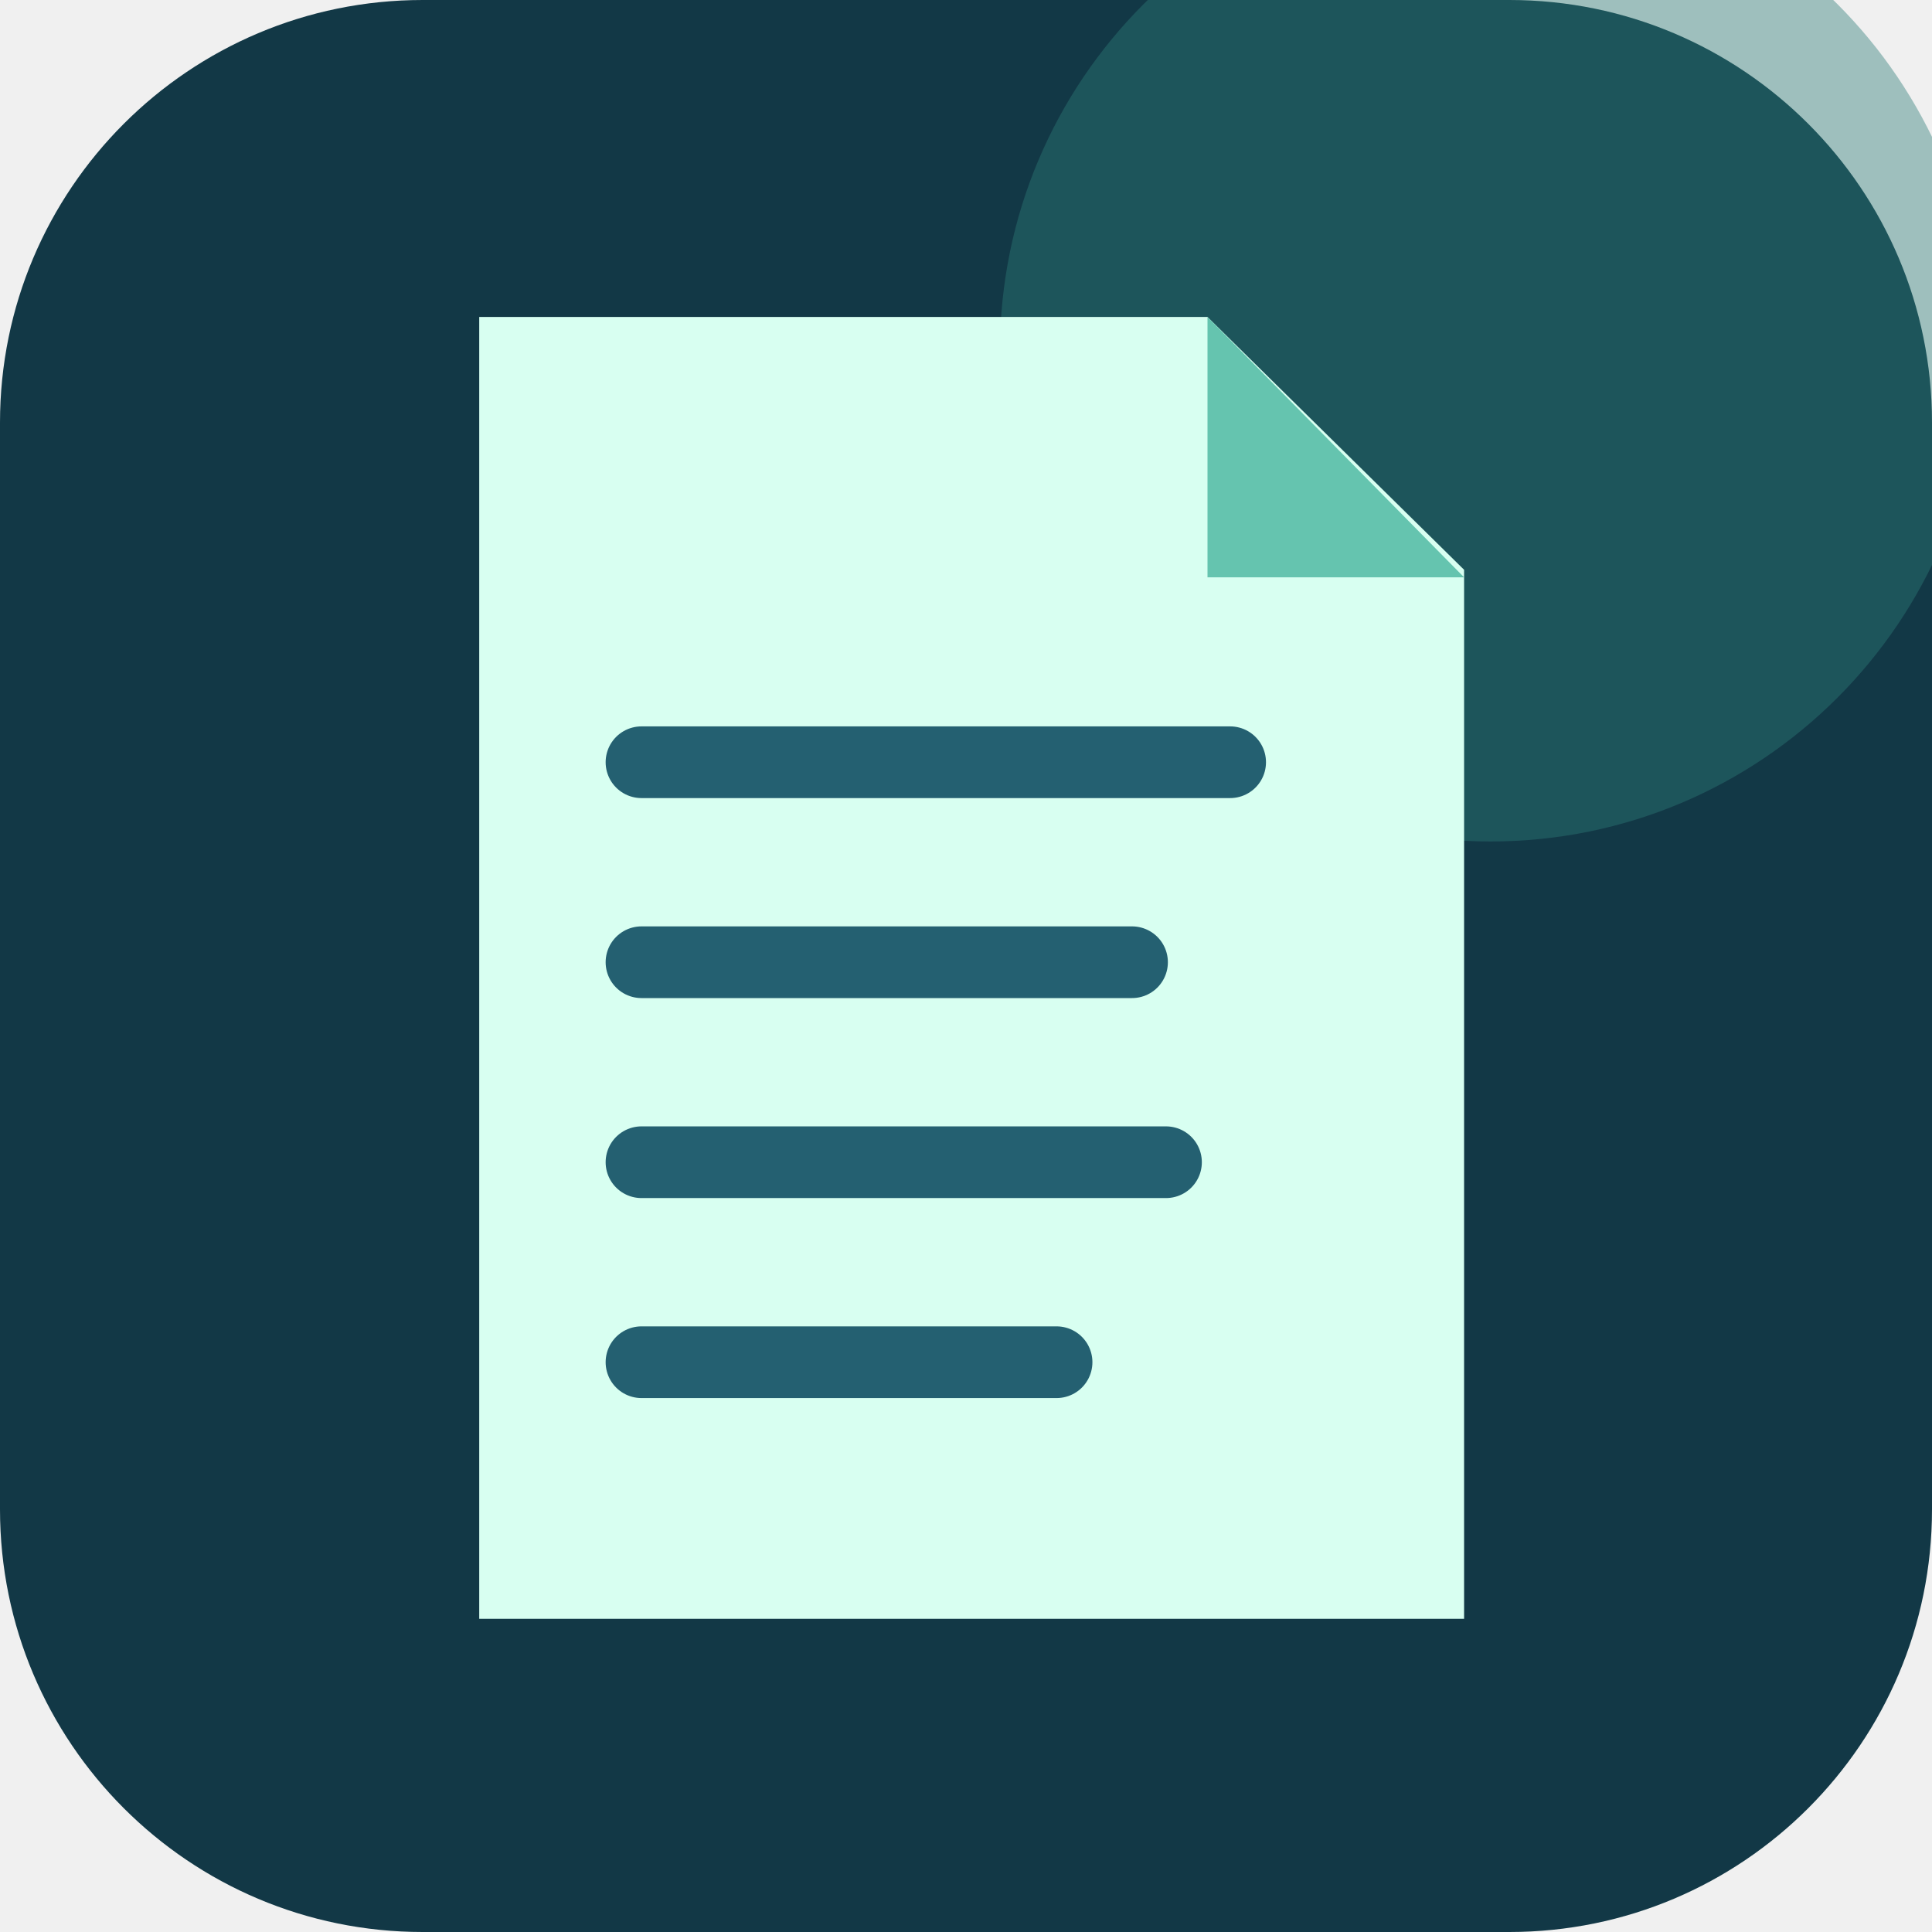
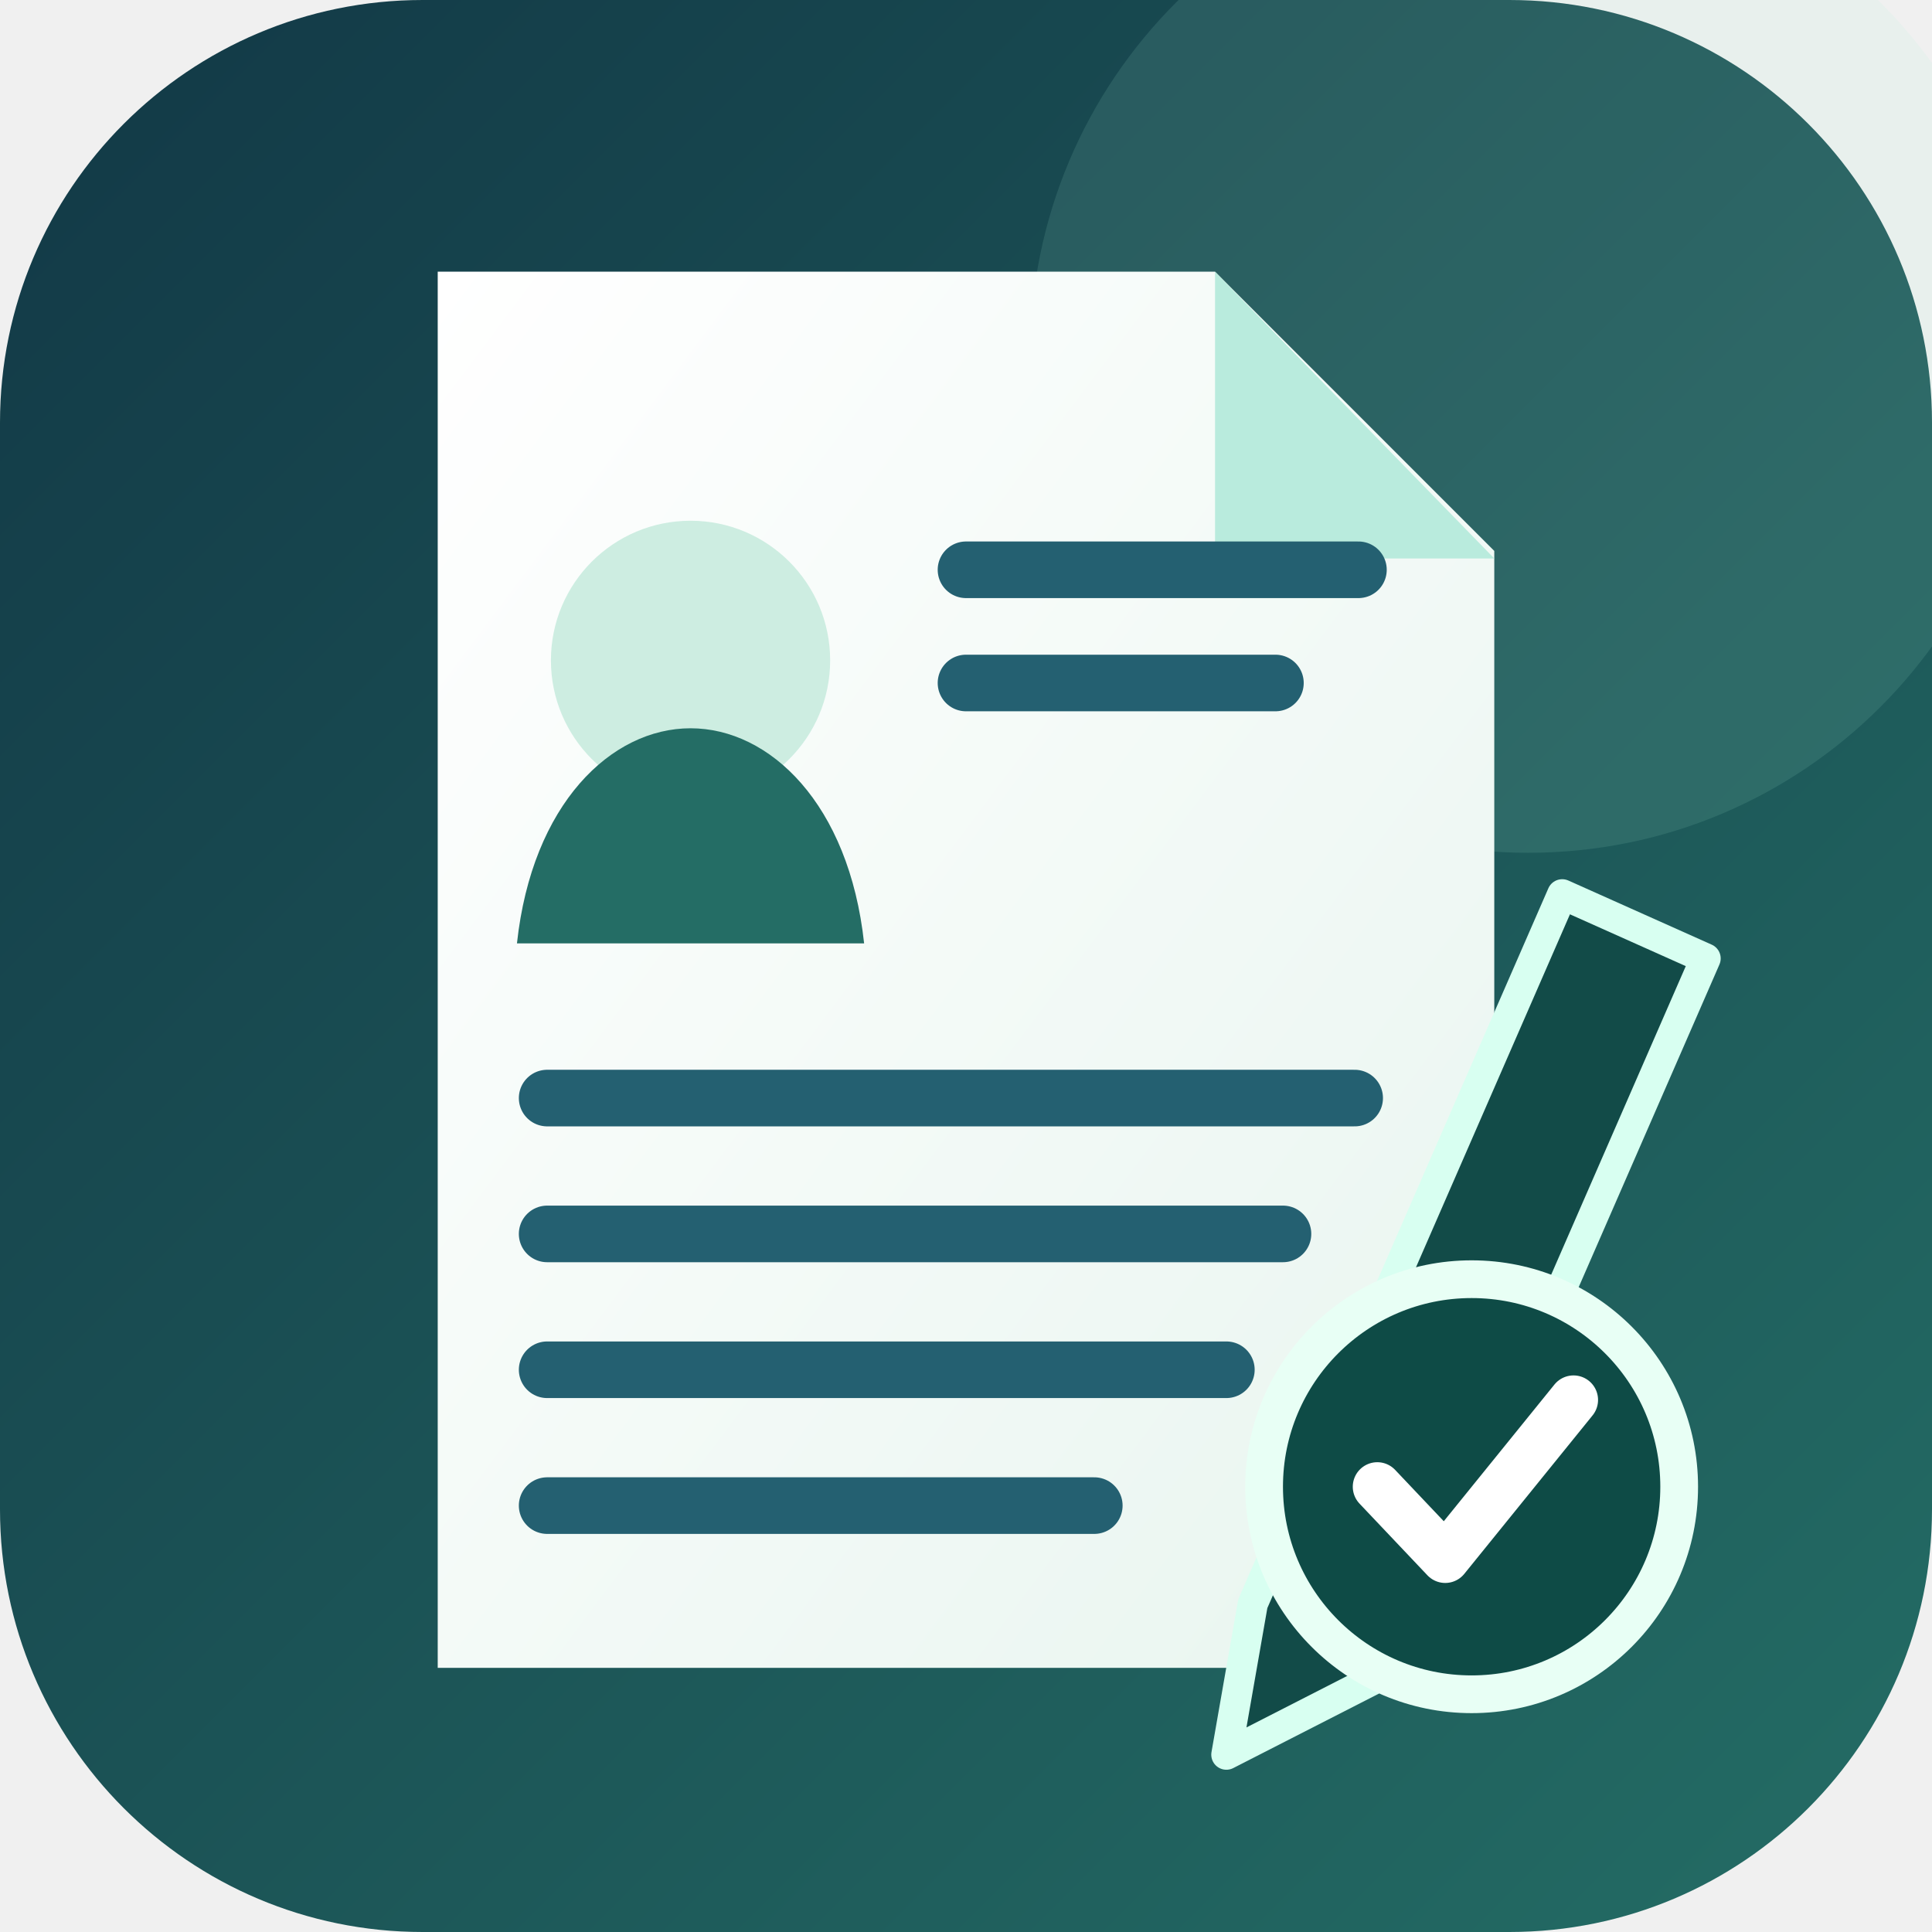
<svg xmlns="http://www.w3.org/2000/svg" width="512" height="512" viewBox="0 0 512 512">
-   <rect width="512" height="512" rx="112" fill="#123846" />
-   <circle cx="395" cy="93" r="130" fill="#2e7b78" opacity=".42" />
-   <path fill="#D8FFF1" d="M127 84h193l68 67v278H127z" />
-   <path fill="#65c4af" d="M320 84v69h68z" />
-   <path stroke="#246071" stroke-width="19" stroke-linecap="round" d="M170 202h156M170 255h130M170 308h139M170 361h110" />
+   <defs>
+     <linearGradient id="bg" x1="0" y1="0" x2="1" y2="1">
+       <stop stop-color="#123846" />
+       <stop offset="1" stop-color="#246D65" />
+     </linearGradient>
+     <linearGradient id="paper" x1="0" y1="0" x2="1" y2="1">
+       <stop stop-color="#FFFFFF" />
+       <stop offset="1" stop-color="#E8F5EF" />
+     </linearGradient>
+   </defs>
+   <rect width="512" height="512" rx="112" fill="url(#bg)" />
+   <circle cx="405" cy="94" r="132" fill="#A8F2D8" opacity=".12" />
+   <path d="M116 72h206l74 74v296H116z" fill="url(#paper)" />
+   <path d="M322 72v76h74" fill="#B9EBDD" />
+   <circle cx="183" cy="175" r="37" fill="#CDEDE1" />
+   <path d="M137 250c4-37 25-57 46-57s42 20 46 57" fill="#246D65" />
+   <path d="M256 151h104M256 181h82M145 291h214M145 327h195M145 363h180M145 399h145" stroke="#246071" stroke-width="15" stroke-linecap="round" />
+   <path d="M332 425l82-188 38 17-82 188-45 23z" fill="#124B48" stroke="#D8FFF1" stroke-width="8" stroke-linejoin="round" />
+   <circle cx="390" cy="394" r="55" fill="#0E4B46" stroke="#E8FFF5" stroke-width="10" />
+   <path d="M365 394l18 19 34-42" fill="none" stroke="#FFFFFF" stroke-width="13" stroke-linecap="round" stroke-linejoin="round" />
</svg>
